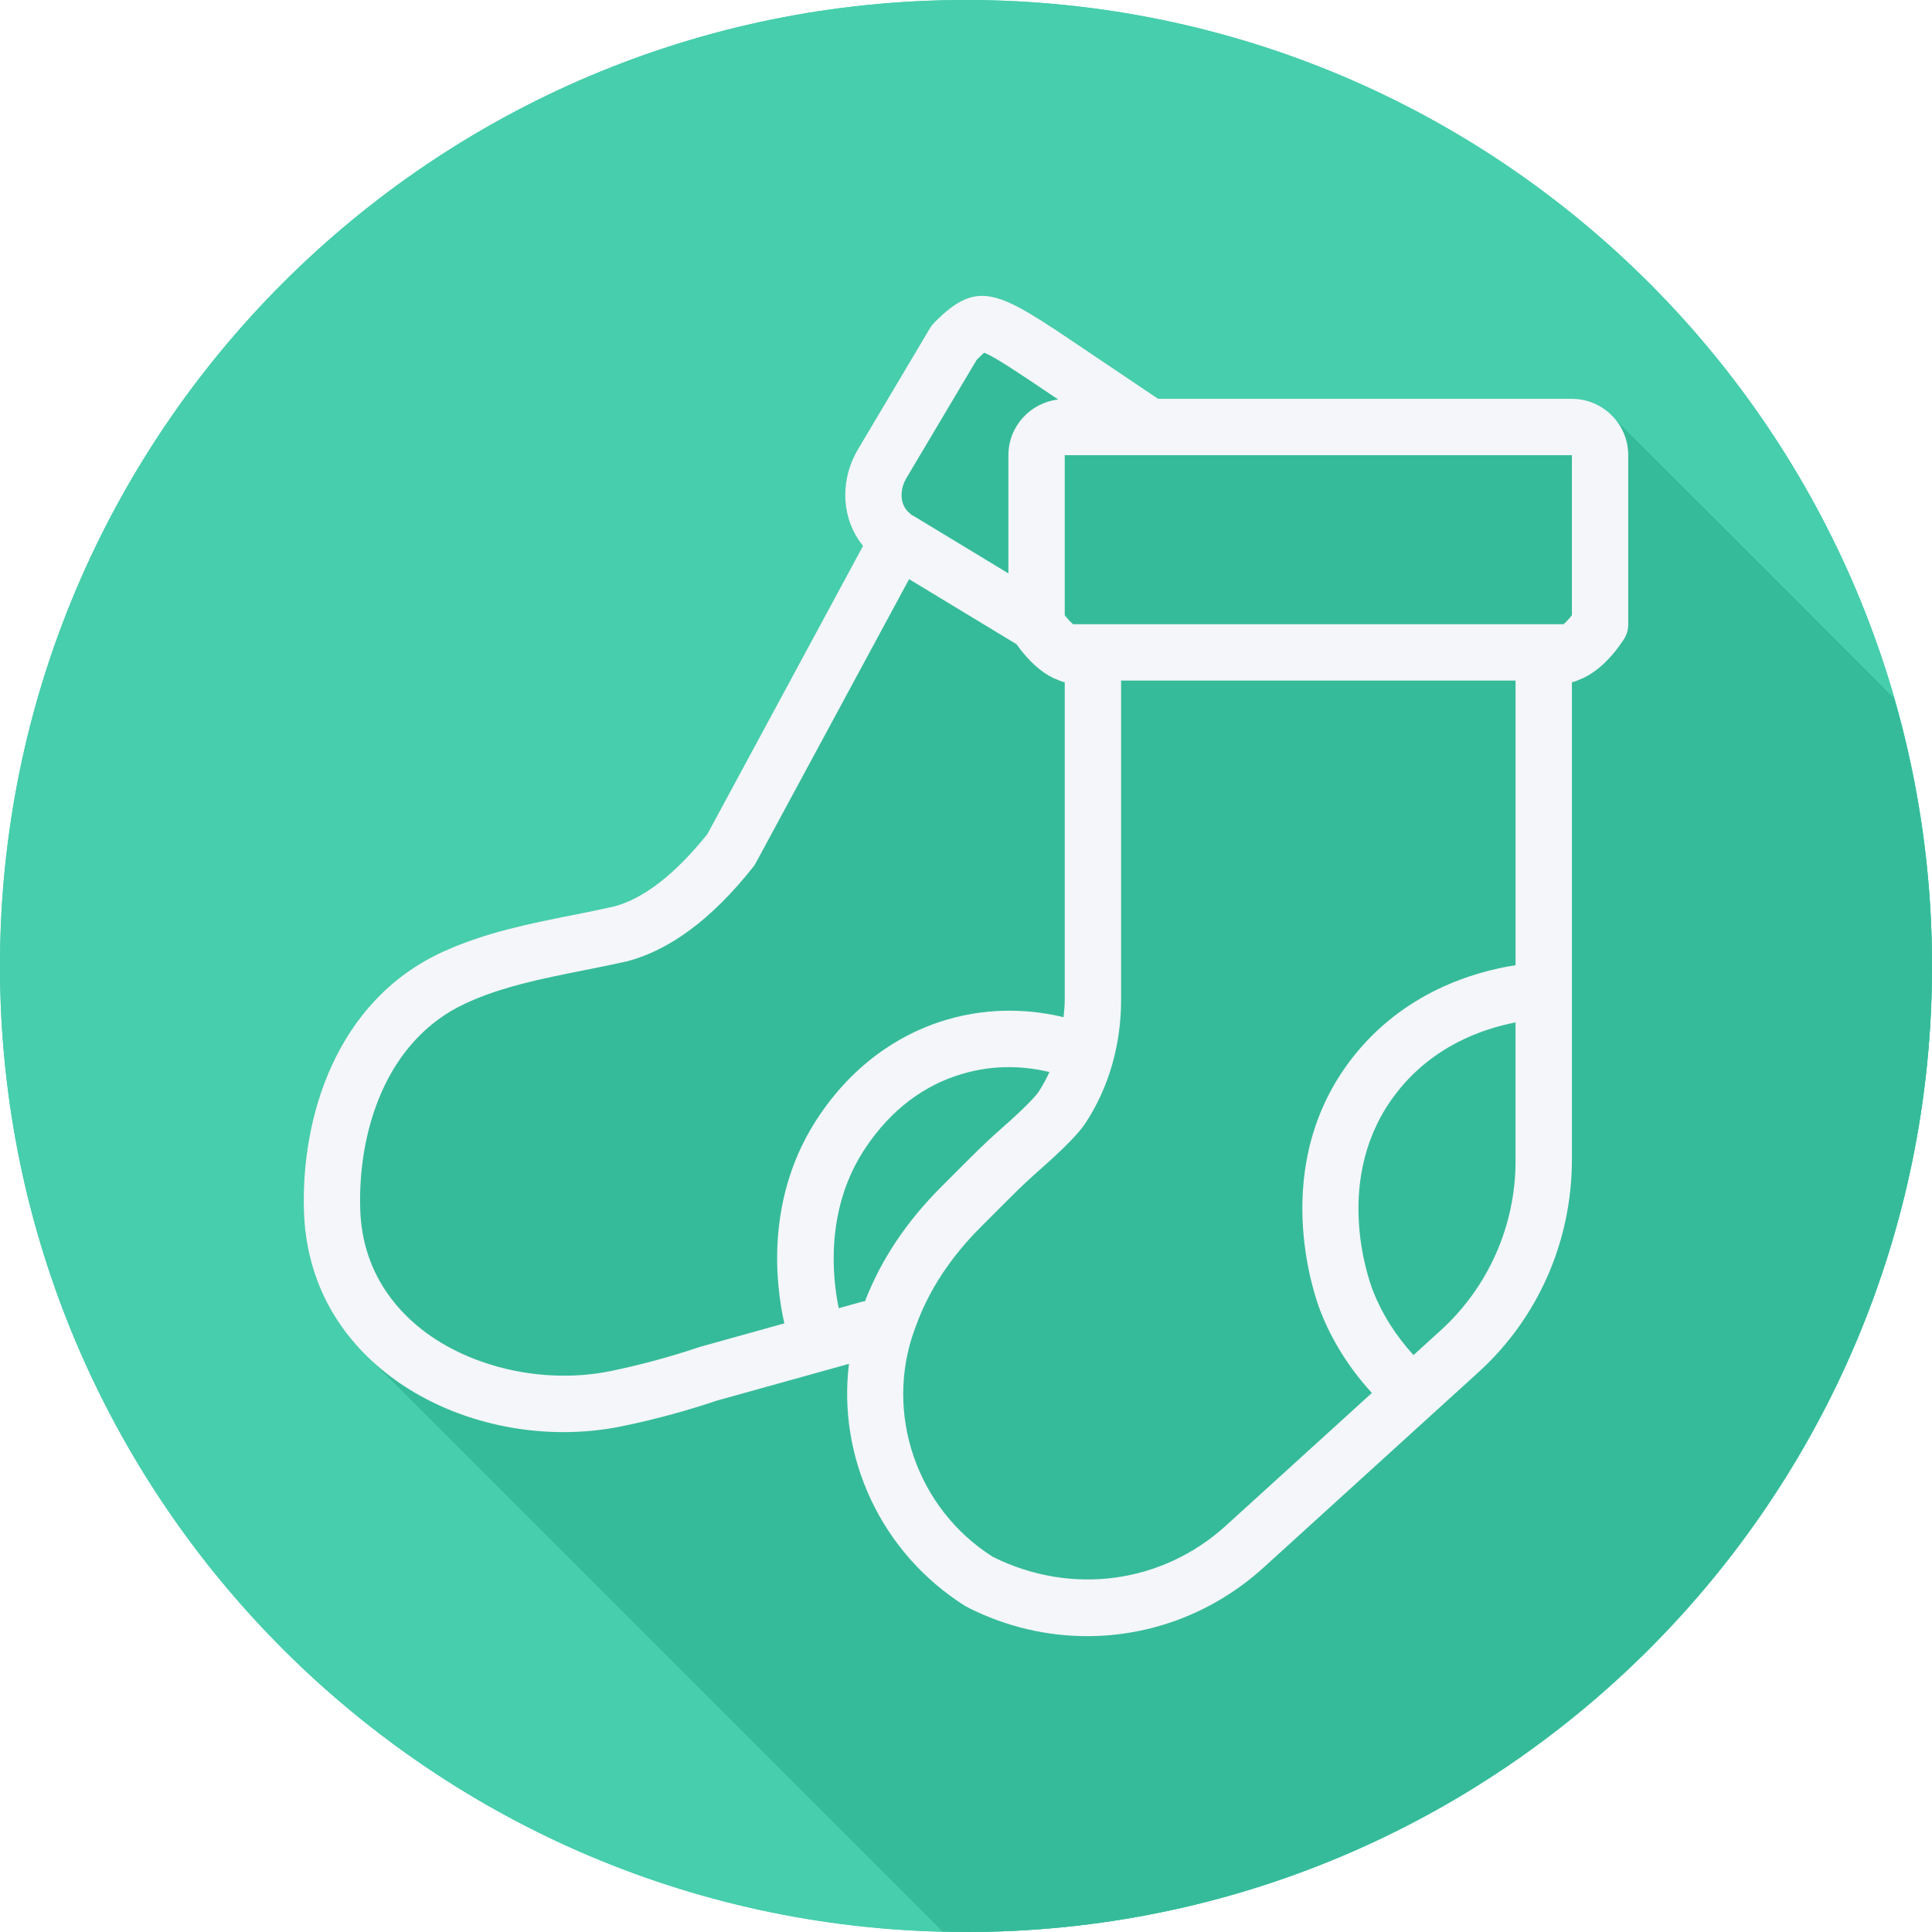
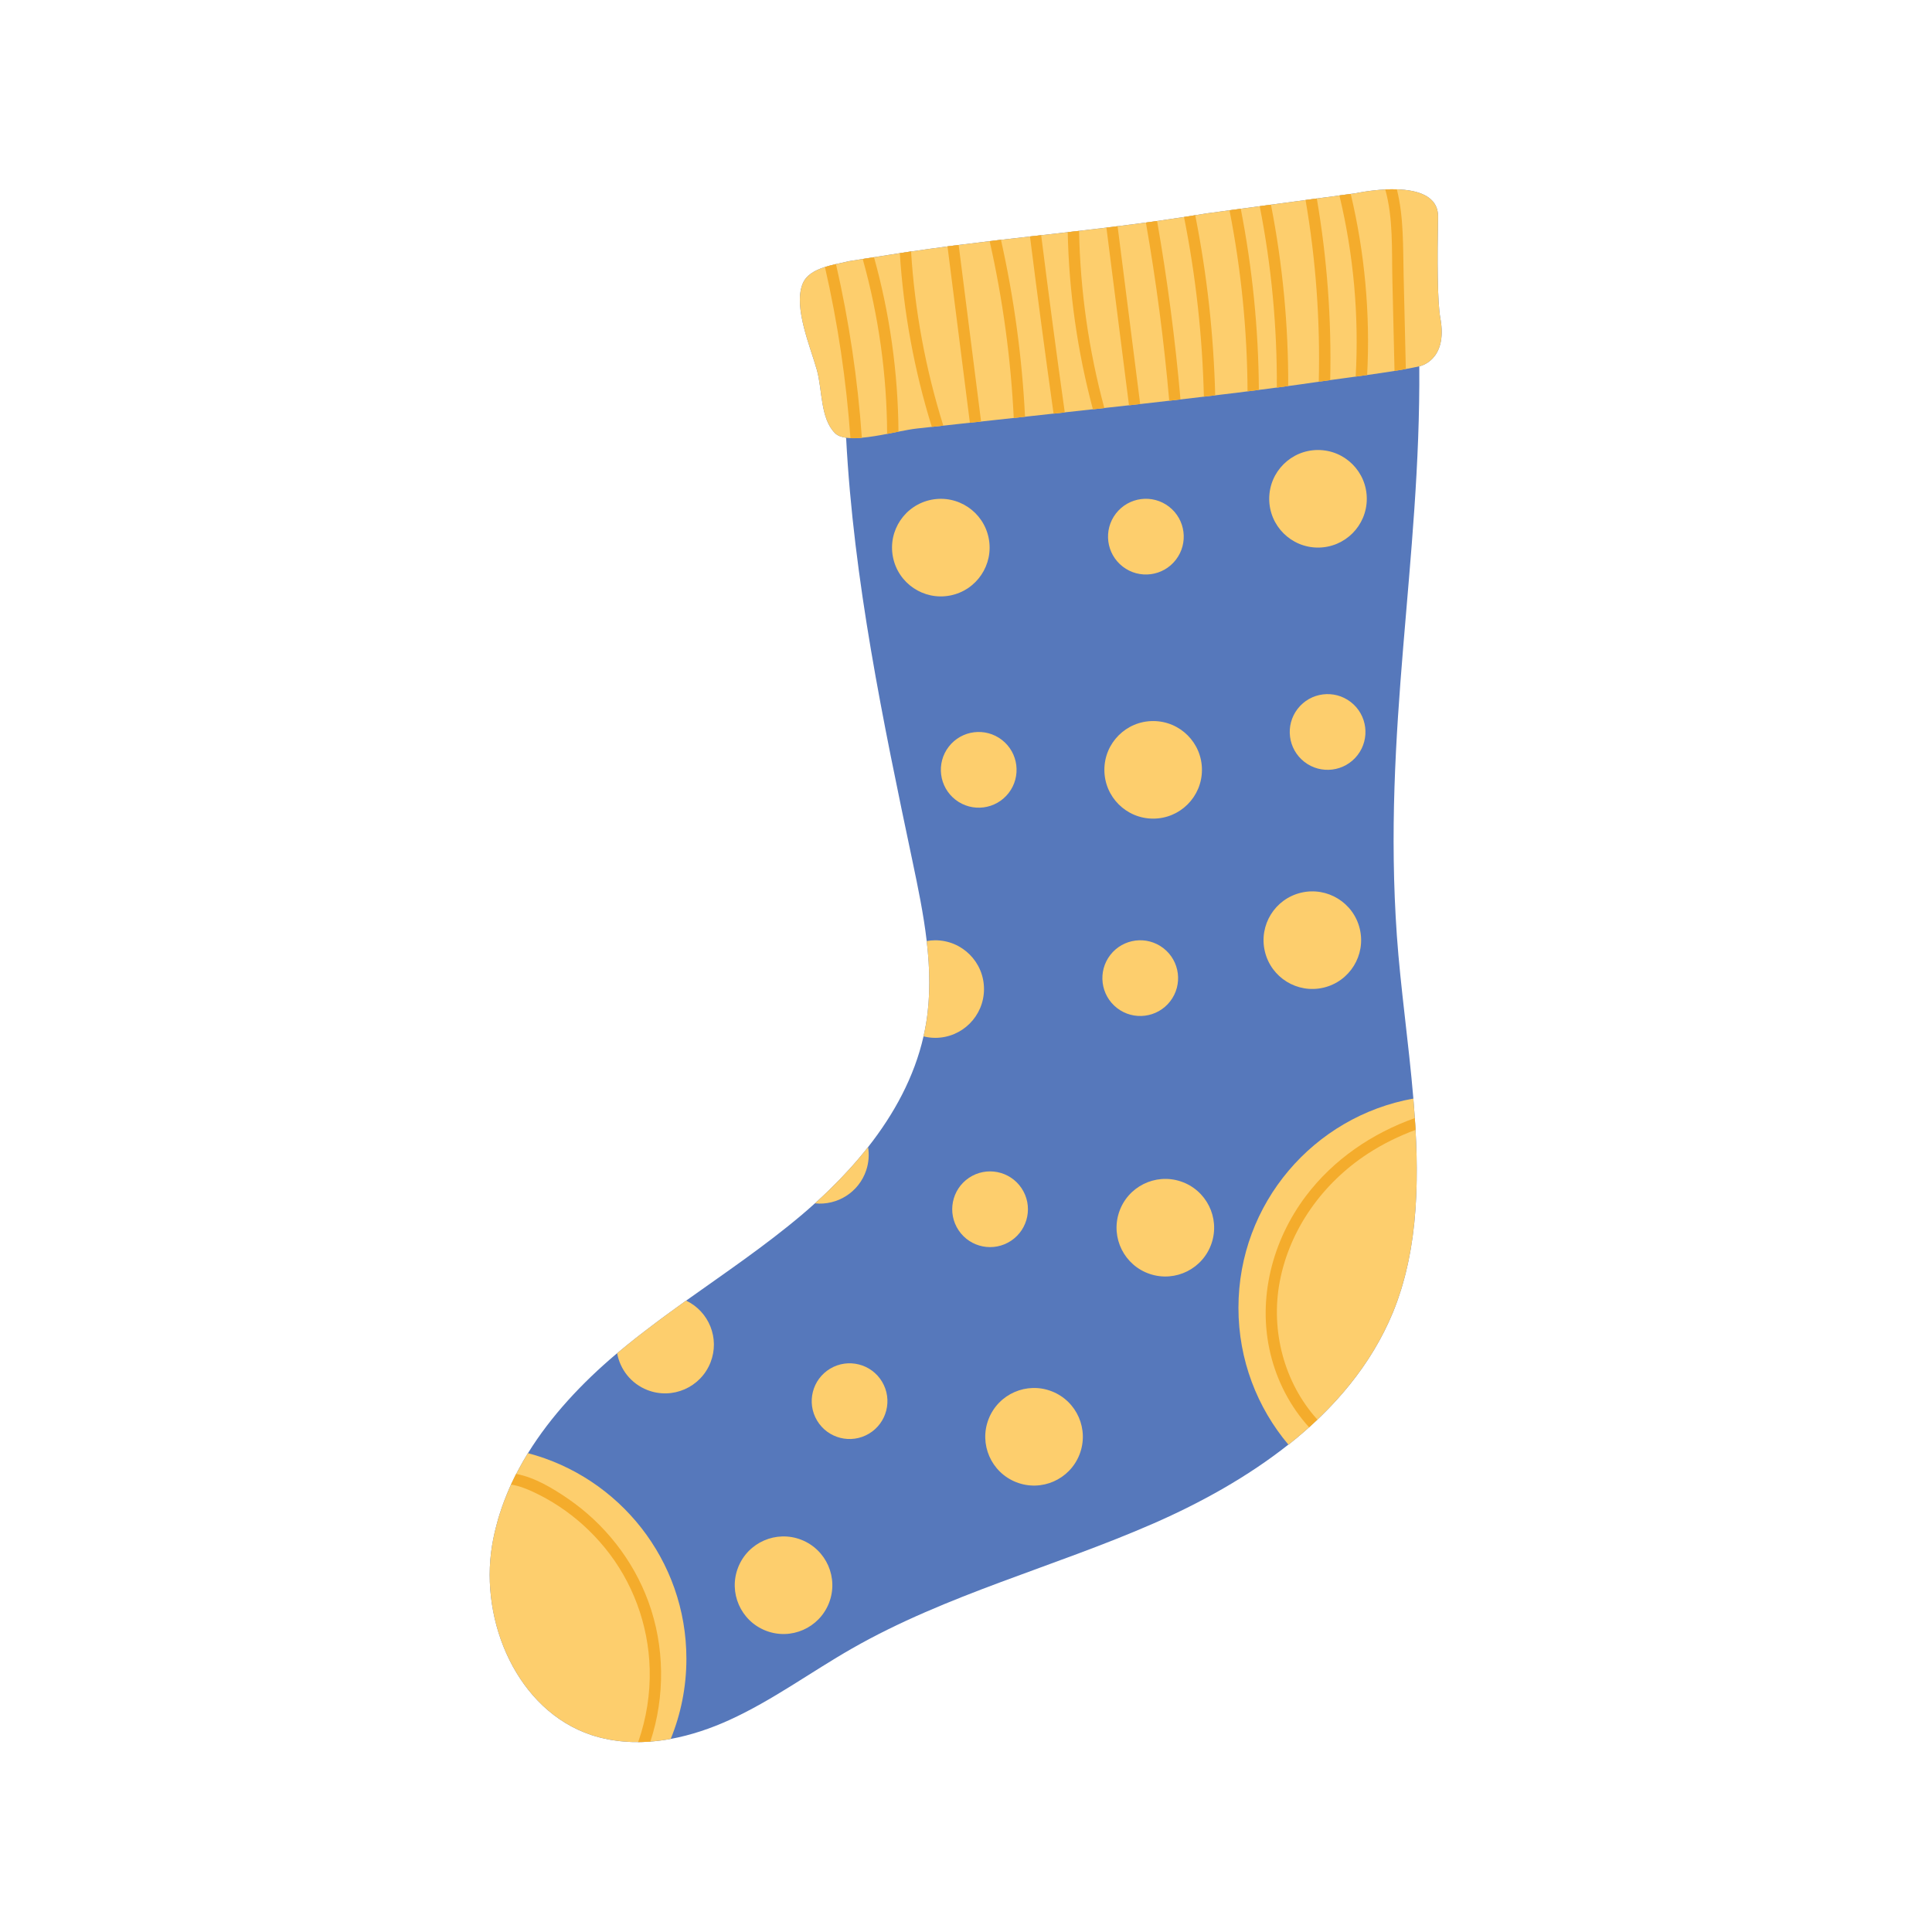
- <svg xmlns="http://www.w3.org/2000/svg" height="800px" width="800px" version="1.1" id="Layer_1" viewBox="0 0 512 512" xml:space="preserve">
-   <path id="SVGCleanerId_0" style="fill:#47CEAC;" d="M0,256.006C0,397.402,114.606,512.004,255.996,512  C397.394,512.004,512,397.402,512,256.006C512.009,114.61,397.394,0,255.996,0C114.606,0,0,114.614,0,256.006z" />
+ <svg xmlns="http://www.w3.org/2000/svg" version="1.1" id="Capa_2" x="0px" y="0px" viewBox="0 0 2122 2122" style="enable-background:new 0 0 2122 2122;" xml:space="preserve">
  <g>
-     <path id="SVGCleanerId_0_1_" style="fill:#47CEAC;" d="M0,256.006C0,397.402,114.606,512.004,255.996,512   C397.394,512.004,512,397.402,512,256.006C512.009,114.61,397.394,0,255.996,0C114.606,0,0,114.614,0,256.006z" />
+     <path style="fill:#5678BB;" d="M1582.025,349.644c-3.35-18.424-3.396-64.964-2.547-111.245c0.427-23.26-22.419-29.742-45.253-30.44   h-0.011c-1.979-0.06-3.953-0.068-5.914-0.049l-0.929,0.01c-1.979,0.031-3.944,0.091-5.872,0.186h-0.003   c-17.638,0.875-32.458,4.137-32.458,4.137l-16.536,2.234l-1.366,0.184l-24.833,3.355l-8.889,1.201l-41.46,5.6l-6.636,0.897   l-35.119,4.743l-3.784,0.511l-25.633,3.463c-4.006,0.676-8.008,1.304-12.012,1.951c-4.105,0.663-8.211,1.335-12.314,1.971   c-9.921,1.537-19.836,2.983-29.75,4.378c-4.043,0.57-8.086,1.15-12.128,1.698c-10.361,1.406-20.718,2.736-31.075,4.033   c-4.093,0.513-8.186,1.034-12.278,1.533c-11.306,1.38-22.61,2.706-33.914,4.015c-2.861,0.333-5.723,0.668-8.585,0.996   c-12.075,1.386-24.152,2.752-36.229,4.122c-1.742,0.198-3.483,0.395-5.224,0.593c-10.621,1.206-21.244,2.428-31.869,3.667   c-4.144,0.484-8.288,0.965-12.434,1.457c-11.339,1.347-22.682,2.757-34.028,4.205c-0.001-0.005-0.001-0.01-0.002-0.015   c-4.091,0.52-8.181,1.034-12.273,1.571c0.001,0.007,0.002,0.015,0.003,0.022c-13.326,1.754-26.66,3.628-40.003,5.601   c-0.001-0.017-0.002-0.035-0.004-0.053c-4.099,0.606-8.199,1.243-12.299,1.874l-0.059,0.009c-4.041,0.622-8.081,1.226-12.123,1.875   c-8.357,1.342-16.719,2.648-25.08,3.962c-1.183,0.187-2.366,0.375-3.549,0.56c-3.424,0.537-6.845,1.089-10.27,1.622   c-1.354,0.152-2.688,0.363-4.004,0.633l-0.996,0.157l-0.477,0.144c-4.297,1.029-8.937,1.982-13.615,3.05l-0.007,0.001   c-1.976,0.451-3.955,0.927-5.92,1.437l-0.417,0.111c-1.947,0.511-3.88,1.055-5.771,1.654l-0.004,0.002   c-11.209,3.555-21.038,8.931-24.846,19.222c-9.607,25.961,8.972,68.67,16.081,94.217c5.939,21.342,3.59,52.834,19.797,69.041   c2.78,2.78,7.039,4.33,12.218,5.066c8.206,156.533,40.482,311.096,72.818,464.667c6.124,29.084,12.251,58.575,15.709,88.128   c0.436,3.726,0.827,7.453,1.173,11.182l0.023,0.229c0.331,3.595,0.61,7.189,0.847,10.783l0.049,0.641   c0.219,3.4,0.378,6.8,0.504,10.2l0.057,1.224c0.108,3.234,0.15,6.466,0.165,9.698c0.003,0.565,0.026,1.13,0.026,1.695   c-0.002,3.038-0.077,6.073-0.167,9.107c-0.023,0.756-0.018,1.514-0.046,2.271c-0.108,2.88-0.296,5.756-0.491,8.634   c-0.061,0.901-0.088,1.802-0.158,2.704c-0.222,2.862-0.531,5.721-0.846,8.579c-0.1,0.905-0.161,1.811-0.27,2.716   c-0.454,3.754-0.989,7.503-1.615,11.248c-0.776,4.641-1.735,9.226-2.768,13.785c-10.11,44.579-32.282,85.226-60.892,121.594   c-12.934,16.442-27.173,31.999-42.214,46.648c-0.46,0.448-0.92,0.894-1.381,1.339c-4.849,4.69-9.77,9.299-14.769,13.797   c-4.757,4.28-9.552,8.502-14.41,12.608c-40.28,34.038-84.078,63.608-127.04,94.237c-0.013-0.006-0.024-0.014-0.037-0.02   c-1.679,1.196-3.34,2.414-5.016,3.615c-5.907,4.231-11.79,8.492-17.644,12.79c-3.083,2.263-6.145,4.552-9.209,6.839   c-4.611,3.443-9.189,6.929-13.748,10.44c-3.227,2.484-6.463,4.959-9.66,7.482c-6.885,5.436-13.71,10.949-20.423,16.604   c-0.525,0.442-1.074,0.855-1.598,1.298c-36.847,31.219-71.101,67.575-96.407,108.508c-0.025-0.007-0.049-0.015-0.074-0.021   c-3.727,6.025-7.193,12.179-10.511,18.401c-0.782,1.468-1.553,2.94-2.324,4.413c-0.011-0.003-0.023-0.006-0.033-0.009   c-0.153,0.297-0.285,0.603-0.437,0.9c-0.216,0.419-0.448,0.831-0.659,1.251c-1.08,2.146-2.086,4.324-3.113,6.492   c-0.482,1.018-0.991,2.025-1.461,3.048l-0.014,0.029c-0.601,1.308-1.184,2.624-1.766,3.939c-0.934,2.115-1.82,4.25-2.702,6.386   c-1.029,2.492-2.025,4.996-2.981,7.516c-0.782,2.062-1.543,4.13-2.273,6.209c-0.954,2.715-1.844,5.45-2.71,8.196   c-0.613,1.943-1.236,3.881-1.802,5.838c-0.904,3.122-1.708,6.277-2.492,9.437c-0.407,1.638-0.858,3.261-1.232,4.909   c-1.097,4.839-2.079,9.715-2.884,14.644c-13.726,84.073,28.2,181.028,109.014,207.968c3.322,1.107,6.673,2.068,10.04,2.928   c1.077,0.275,2.163,0.486,3.243,0.737c2.317,0.537,4.636,1.056,6.97,1.483c1.245,0.228,2.495,0.408,3.743,0.606   c2.214,0.349,4.43,0.674,6.655,0.93c1.257,0.145,2.516,0.266,3.776,0.381c2.272,0.209,4.548,0.375,6.828,0.491   c1.187,0.061,2.373,0.119,3.563,0.155c2.453,0.075,4.909,0.091,7.368,0.064c1.006-0.01,2.011-0.005,3.018-0.032   c2.588-0.068,5.176-0.208,7.766-0.382c0.634-0.041,1.267-0.057,1.902-0.107h0.015c0-0.001,0-0.001,0-0.002l0.7-0.053   c7.241-0.584,14.478-1.558,21.68-2.887h0.001c22.122-4.086,43.895-11.444,64.282-20.72c47.363-21.55,89.594-52.752,134.77-78.571   c103.918-59.392,221.699-89.437,331.345-137.438c51.983-22.756,103.349-51.213,147.98-86.527c0.028,0.034,0.055,0.069,0.083,0.102   c3.025-2.392,6.016-4.82,8.976-7.276l0.862-0.727c2.661-2.219,5.297-4.463,7.902-6.735c0.479-0.419,0.95-0.844,1.428-1.263   c1.175-1.034,2.326-2.087,3.488-3.132l0.005-0.005c1.212-1.087,2.436-2.162,3.634-3.262c0.604-0.554,1.2-1.116,1.8-1.674   c2.194-2.036,4.368-4.091,6.515-6.168c0.698-0.677,1.389-1.36,2.082-2.042c2.021-1.983,4.022-3.982,5.998-6.002   c0.763-0.781,1.52-1.568,2.276-2.353c1.87-1.944,3.72-3.904,5.547-5.882c0.813-0.879,1.62-1.764,2.424-2.65   c1.731-1.909,3.44-3.833,5.13-5.775c0.85-0.975,1.696-1.954,2.536-2.938c1.609-1.887,3.194-3.792,4.764-5.709   c0.862-1.053,1.722-2.105,2.571-3.166c1.506-1.883,2.985-3.785,4.453-5.698c0.862-1.123,1.726-2.245,2.574-3.377   c1.409-1.883,2.788-3.79,4.158-5.701c0.851-1.186,1.707-2.368,2.542-3.565c1.324-1.897,2.612-3.819,3.897-5.743   c0.829-1.242,1.667-2.477,2.479-3.731c1.245-1.921,2.45-3.869,3.656-5.817c0.795-1.285,1.604-2.56,2.38-3.856   c1.181-1.971,2.317-3.971,3.457-5.97c0.745-1.306,1.508-2.599,2.235-3.917c1.142-2.071,2.233-4.174,3.329-6.273   c0.666-1.275,1.356-2.535,2.005-3.82c1.165-2.309,2.271-4.655,3.381-7c0.525-1.109,1.079-2.2,1.591-3.317   c1.593-3.474,3.129-6.983,4.597-10.535c1.722-4.166,3.326-8.379,4.85-12.621c0.497-1.38,0.942-2.781,1.418-4.169   c0.991-2.89,1.966-5.785,2.872-8.709c0.509-1.642,0.98-3.297,1.462-4.949c0.794-2.72,1.568-5.447,2.292-8.192   c0.455-1.724,0.89-3.453,1.318-5.185c0.679-2.748,1.324-5.508,1.938-8.28c0.377-1.703,0.753-3.406,1.105-5.118   c0.604-2.932,1.162-5.882,1.698-8.839c0.28-1.547,0.577-3.089,0.839-4.643c0.591-3.503,1.122-7.027,1.624-10.561   c0.144-1.016,0.313-2.022,0.449-3.039c0.631-4.69,1.194-9.402,1.678-14.141l0-0.012c0.476-4.659,0.873-9.344,1.217-14.045   c0.082-1.127,0.142-2.261,0.217-3.39c0.241-3.617,0.457-7.242,0.625-10.882c0.063-1.354,0.11-2.712,0.163-4.067   c0.137-3.482,0.249-6.972,0.325-10.473c0.029-1.352,0.054-2.706,0.075-4.06c0.055-3.627,0.081-7.261,0.077-10.905   c-0.001-1.165,0.002-2.328-0.005-3.495c-0.025-4.114-0.085-8.236-0.178-12.368c-0.016-0.675-0.023-1.348-0.04-2.024   c-0.218-8.7-0.602-17.439-1.078-26.193c-0.006-0.114-0.008-0.229-0.014-0.343l0-0.006c-0.006-0.106-0.014-0.213-0.02-0.318   c-0.226-4.108-0.482-8.219-0.757-12.334c-0.006-0.099-0.011-0.197-0.018-0.295l0-0.008c-0.003-0.044-0.007-0.086-0.01-0.13   c-0.476-7.096-0.994-14.198-1.59-21.304c0-0.003,0-0.005,0-0.008l0,0c-5.12-61.049-14.148-122.193-18.126-178.89   c-15.855-226,26.224-410.822,24.635-625.387l0.158-0.034C1559.028,402.294,1590.517,396.35,1582.025,349.644z" />
+     <path style="fill:#FDCE6D;" d="M1582.025,349.644c-3.35-18.424-3.396-64.964-2.547-111.245c0.427-23.26-22.419-29.742-45.253-30.44   h-0.011c-1.979-0.06-3.953-0.068-5.914-0.049l-0.929,0.01c-1.979,0.031-3.944,0.091-5.872,0.186h-0.003   c-17.638,0.875-32.458,4.137-32.458,4.137l-16.536,2.233l-1.366,0.185l-24.833,3.355l-8.889,1.201l-41.46,5.6l-6.636,0.896   l-35.119,4.744l-3.784,0.511l-25.633,3.463c-4.006,0.676-8.008,1.303-12.012,1.951c-4.105,0.663-8.211,1.335-12.314,1.971   c-9.921,1.537-19.836,2.983-29.75,4.378c-4.043,0.569-8.086,1.15-12.128,1.698c-10.361,1.407-20.718,2.736-31.075,4.034   c-4.093,0.513-8.186,1.034-12.278,1.533c-11.306,1.38-22.61,2.706-33.914,4.015c-2.861,0.333-5.723,0.668-8.585,0.996   c-12.075,1.386-24.152,2.752-36.229,4.122c-1.741,0.197-3.482,0.395-5.224,0.593c-10.621,1.206-21.244,2.428-31.869,3.667   c-4.144,0.484-8.288,0.965-12.434,1.457c-11.338,1.347-22.682,2.757-34.028,4.205c0-0.005-0.001-0.01-0.002-0.015   c-4.091,0.52-8.181,1.034-12.273,1.571c0.001,0.007,0.002,0.015,0.003,0.022c-13.326,1.755-26.66,3.628-40.003,5.602   c-0.001-0.017-0.002-0.035-0.004-0.053c-4.099,0.606-8.199,1.243-12.299,1.874l-0.059,0.009c-4.041,0.622-8.08,1.226-12.123,1.875   c-8.357,1.342-16.72,2.648-25.081,3.962c-1.183,0.187-2.366,0.375-3.549,0.56c-3.424,0.537-6.845,1.089-10.27,1.622   c-1.354,0.152-2.688,0.363-4.004,0.633l-0.995,0.157l-0.477,0.145c-4.297,1.029-8.937,1.982-13.615,3.05l-0.007,0.001   c-1.976,0.451-3.955,0.927-5.92,1.437l-0.417,0.111c-1.947,0.511-3.88,1.055-5.771,1.654l-0.004,0.002   c-11.209,3.555-21.038,8.931-24.846,19.222c-9.607,25.961,8.972,68.67,16.082,94.217c5.939,21.342,3.589,52.834,19.797,69.041   c2.78,2.779,7.039,4.33,12.218,5.066c1.496,0.213,3.088,0.34,4.729,0.422c0.001,0.009,0.002,0.02,0.003,0.03   c0.113,0.005,0.24-0.004,0.353,0.001c1.811,0.079,3.7,0.085,5.66,0.022l0.22-0.011c2.045-0.072,4.154-0.207,6.322-0.402   c-0.002-0.031-0.005-0.062-0.008-0.094c8.806-0.78,18.362-2.386,27.77-4.214c0,0.001,0,0.002,0,0.002   c3.183-0.62,6.256-1.234,9.324-1.844c1.033-0.206,2.123-0.42,3.139-0.621c7.544-1.496,14.546-2.817,20.234-3.446   c19.391-2.144,38.79-4.241,58.188-6.347l0.88-0.096c19.797-2.149,39.593-4.319,59.392-6.462l0.315-0.034   c10.447-1.131,20.889-2.313,31.335-3.452c0.003,0.016,0.005,0.033,0.007,0.05c4.104-0.446,8.207-0.889,12.311-1.336   c-0.003-0.023-0.006-0.047-0.009-0.071c10.291-1.126,20.582-2.263,30.873-3.401c0.006,0.023,0.011,0.045,0.017,0.069   c4.188-0.462,8.373-0.939,12.56-1.403c-0.005-0.016-0.009-0.033-0.013-0.05c9.029-1.002,18.063-1.971,27.091-2.985   c0,0.004,0.001,0.008,0.001,0.012c2.776-0.312,5.554-0.62,8.331-0.929c1.323-0.148,2.645-0.294,3.967-0.443   c10.635-1.202,21.268-2.419,31.899-3.646l0.292-0.034c25.154-2.904,50.303-5.84,75.432-8.931c3.434-0.423,6.863-0.891,10.296-1.321   c1.844-0.231,3.687-0.472,5.53-0.71c2.305-0.297,4.61-0.591,6.915-0.887c0-0.005,0-0.009,0-0.015   c6.574-0.841,13.146-1.703,19.717-2.573c0,0.019,0,0.04,0,0.059c2.47-0.329,4.937-0.68,7.404-1.026   c12.9-1.736,25.791-3.533,38.666-5.443l1.079-0.152c3.444-0.512,7.308-1.061,11.483-1.641c8.355-1.161,17.963-2.446,27.984-3.819   l0.098-0.013c4.055-0.555,8.181-1.128,12.315-1.709l0.166-0.023c10.252-1.442,20.535-2.952,30.072-4.495l0.025-0.004   c2.134-0.346,4.223-0.694,6.264-1.04l0.125-0.021c2.028-0.346,4.007-0.693,5.935-1.041l0.075-0.012v-0.001   c5.448-0.984,10.479-1.972,14.789-2.956l0.158-0.034C1559.028,402.294,1590.517,396.35,1582.025,349.644z" />
+     <g>
+       <path style="fill:#FDCE6D;" d="M579.808,1596.063c-3.728,6.025-7.194,12.179-10.512,18.401c-0.782,1.468-1.553,2.94-2.324,4.413    c-0.011-0.003-0.023-0.006-0.033-0.009c-0.153,0.297-0.285,0.603-0.437,0.9c-0.216,0.419-0.448,0.831-0.659,1.251    c-1.08,2.146-2.086,4.324-3.113,6.492c-0.482,1.018-0.991,2.025-1.461,3.047l-0.014,0.03c-0.601,1.308-1.184,2.624-1.766,3.939    c-0.934,2.116-1.82,4.25-2.702,6.386c-1.029,2.492-2.025,4.996-2.981,7.516c-0.782,2.062-1.542,4.13-2.273,6.209    c-0.954,2.715-1.844,5.45-2.71,8.196c-0.613,1.943-1.236,3.881-1.802,5.838c-0.904,3.122-1.708,6.276-2.492,9.437    c-0.407,1.638-0.858,3.261-1.231,4.909c-1.098,4.839-2.079,9.715-2.884,14.644c-13.726,84.073,28.201,181.028,109.014,207.968    c3.322,1.107,6.673,2.068,10.04,2.928c1.077,0.275,2.163,0.486,3.243,0.737c2.317,0.537,4.636,1.056,6.97,1.483    c1.245,0.228,2.494,0.408,3.743,0.606c2.213,0.349,4.43,0.674,6.655,0.93c1.257,0.145,2.516,0.266,3.776,0.381    c2.272,0.208,4.548,0.375,6.828,0.491c1.187,0.061,2.373,0.119,3.563,0.155c2.453,0.075,4.909,0.091,7.368,0.064    c1.006-0.01,2.011-0.005,3.018-0.033c2.588-0.068,5.176-0.207,7.766-0.381c0.634-0.041,1.267-0.057,1.902-0.107h0.015    c0,0,0,0,0-0.001l0.7-0.053c7.241-0.584,14.478-1.558,21.68-2.887h0.001c11.065-27.168,17.211-56.864,17.211-88.007    C753.908,1713.503,679.995,1622.354,579.808,1596.063z" />
+       <path style="fill:#FDCE6D;" d="M1556.068,1281.938c-0.025-4.114-0.085-8.236-0.178-12.368c-0.016-0.675-0.023-1.347-0.04-2.023    c-0.221-8.815-0.606-17.667-1.092-26.537l0-0.006c-0.237-4.312-0.505-8.63-0.794-12.948l0-0.008c-0.479-7.142-1-14.289-1.6-21.441    c-109.214,19.552-192.128,114.958-192.128,229.796c0,57.303,20.673,109.755,54.923,150.388c3.025-2.392,6.016-4.82,8.976-7.276    l0.862-0.727c2.661-2.219,5.297-4.463,7.902-6.734c0.479-0.419,0.95-0.844,1.428-1.263c1.175-1.034,2.326-2.087,3.488-3.132    l0.005-0.005c1.212-1.087,2.436-2.162,3.634-3.262c0.604-0.554,1.2-1.116,1.801-1.673c2.194-2.036,4.367-4.091,6.514-6.168    c0.699-0.677,1.389-1.36,2.082-2.042c2.021-1.983,4.022-3.982,5.998-6.002c0.763-0.781,1.52-1.568,2.276-2.353    c1.87-1.944,3.72-3.904,5.547-5.882c0.813-0.879,1.62-1.764,2.424-2.65c1.731-1.909,3.44-3.833,5.13-5.775    c0.85-0.976,1.696-1.954,2.536-2.938c1.609-1.886,3.194-3.792,4.764-5.708c0.862-1.053,1.722-2.105,2.571-3.166    c1.506-1.883,2.985-3.786,4.453-5.698c0.862-1.123,1.726-2.245,2.574-3.377c1.409-1.883,2.788-3.789,4.158-5.7    c0.851-1.186,1.707-2.368,2.542-3.565c1.324-1.897,2.612-3.819,3.897-5.743c0.829-1.242,1.667-2.477,2.479-3.731    c1.245-1.921,2.45-3.869,3.656-5.817c0.795-1.285,1.604-2.56,2.38-3.856c1.181-1.971,2.317-3.971,3.457-5.97    c0.745-1.306,1.508-2.599,2.235-3.917c1.142-2.071,2.233-4.174,3.329-6.273c0.666-1.276,1.356-2.535,2.005-3.82    c1.165-2.31,2.271-4.655,3.381-7c0.525-1.109,1.079-2.2,1.591-3.317c1.593-3.474,3.129-6.983,4.597-10.535    c1.722-4.166,3.326-8.379,4.85-12.621c0.497-1.38,0.942-2.781,1.418-4.169c0.991-2.89,1.966-5.786,2.872-8.709    c0.509-1.642,0.98-3.297,1.462-4.949c0.794-2.72,1.568-5.447,2.292-8.192c0.455-1.724,0.891-3.453,1.318-5.185    c0.679-2.748,1.324-5.508,1.938-8.28c0.377-1.703,0.753-3.406,1.105-5.118c0.604-2.932,1.162-5.882,1.698-8.839    c0.28-1.547,0.577-3.089,0.839-4.643c0.591-3.503,1.122-7.027,1.624-10.561c0.144-1.016,0.313-2.022,0.449-3.039    c0.631-4.69,1.194-9.402,1.678-14.141l0.001-0.012c0.476-4.659,0.873-9.344,1.216-14.045c0.082-1.127,0.142-2.261,0.217-3.39    c0.241-3.617,0.457-7.243,0.625-10.882c0.063-1.354,0.11-2.712,0.163-4.067c0.137-3.482,0.249-6.972,0.325-10.473    c0.029-1.351,0.054-2.705,0.075-4.06c0.055-3.627,0.081-7.261,0.077-10.905    C1556.072,1284.268,1556.075,1283.104,1556.068,1281.938z" />
+     </g>
+     <g>
+       <path style="fill:#5678BB;" d="M911.223,1306.547c-0.46,0.448-0.92,0.894-1.381,1.339    C910.303,1307.44,910.764,1306.995,911.223,1306.547z" />
+       <path style="fill:#F4AC2C;" d="M934.053,481.267c1.917,0.091,3.929,0.092,6.013,0.024l0.22-0.011    c2.045-0.072,4.154-0.207,6.322-0.402c-4.535-64.219-14.04-128.055-28.417-190.814l-0.007,0.001    c-1.976,0.451-3.955,0.927-5.92,1.437l-0.417,0.111c-1.947,0.511-3.88,1.055-5.771,1.654l-0.004,0.001    C920.23,355.125,929.567,417.984,934.053,481.267z" />
+       <path style="fill:#F4AC2C;" d="M974.37,476.572c3.183-0.62,6.256-1.234,9.324-1.844c1.033-0.206,2.123-0.421,3.139-0.622    c-0.468-64.71-9.503-129.267-26.877-191.609c-2.951,0.467-5.903,0.933-8.855,1.399c-1.183,0.187-2.366,0.375-3.549,0.56    C965.081,346.986,974.087,411.644,974.37,476.572z" />
+       <path style="fill:#F4AC2C;" d="M1023.453,468.873c4.209-0.462,8.42-0.918,12.629-1.378    c-19.453-62.085-31.388-126.352-35.419-191.319c-4.099,0.606-8.199,1.243-12.299,1.874l-0.059,0.009    C992.429,342.804,1004.22,406.937,1023.453,468.873z" />
+       <path style="fill:#F4AC2C;" d="M1052.941,269.034c-4.091,0.52-8.181,1.034-12.273,1.571    c8.196,64.57,16.391,129.139,24.587,193.709l0.88-0.096c3.808-0.414,7.615-0.833,11.422-1.246    C1069.352,398.326,1061.146,333.681,1052.941,269.034z" />
+       <path style="fill:#F4AC2C;" d="M1113.439,459.068c4.029-0.436,8.058-0.875,12.088-1.312l0.315-0.034    c-3.264-65.386-12.131-130.435-26.437-194.335c-4.144,0.484-8.288,0.965-12.434,1.457    C1101.376,328.723,1110.235,393.699,1113.439,459.068z" />
+       <path style="fill:#F4AC2C;" d="M1157.184,454.32c4.104-0.447,8.207-0.889,12.311-1.336    c-9.138-64.819-17.756-129.71-25.925-194.659c-2.357,0.267-4.715,0.535-7.072,0.802c-1.742,0.198-3.483,0.395-5.224,0.593    C1139.444,324.648,1148.055,389.521,1157.184,454.32z" />
+       <path style="fill:#F4AC2C;" d="M1200.375,449.58c4.188-0.461,8.373-0.939,12.56-1.402    c-17.134-63.493-26.462-128.868-27.749-194.618c-1.292,0.15-2.584,0.299-3.875,0.45c-2.861,0.333-5.723,0.668-8.585,0.996    C1174.1,320.687,1183.395,386.117,1200.375,449.58z" />
+       <path style="fill:#F4AC2C;" d="M1240.014,445.154c2.776-0.312,5.553-0.62,8.331-0.93c1.323-0.147,2.645-0.293,3.967-0.443    c-8.27-65.107-16.54-130.213-24.809-195.32c-4.093,0.513-8.186,1.034-12.278,1.533    C1223.488,315.048,1231.751,380.101,1240.014,445.154z" />
+       <path style="fill:#F4AC2C;" d="M1284.212,440.136L1284.212,440.136l0.291-0.034c4.022-0.466,8.039-0.96,12.061-1.429    c-5.756-65.653-14.339-131.044-25.674-195.969l-0.185,0.026c-4.043,0.57-8.086,1.15-12.128,1.698    C1269.932,309.267,1278.496,374.56,1284.212,440.136z" />
+       <path style="fill:#F4AC2C;" d="M1322.268,435.629c4.145-0.492,8.292-0.974,12.436-1.472    c-1.695-66.411-8.988-132.622-21.934-197.776c-4.105,0.663-8.211,1.335-12.314,1.971    C1313.419,303.349,1320.656,369.356,1322.268,435.629z" />
+       <path style="fill:#F4AC2C;" d="M1370.232,429.849L1370.232,429.849c1.844-0.231,3.687-0.472,5.53-0.709    c2.305-0.297,4.61-0.592,6.915-0.887c-0.44-66.779-7.119-133.427-19.893-198.956l-8.585,1.159l-3.784,0.511    C1363.257,296.476,1369.891,363.059,1370.232,429.849z" />
+       <path style="fill:#F4AC2C;" d="M1402.394,425.724c4.168-0.556,8.33-1.161,12.496-1.733c0.25-66.827-6.124-133.593-18.936-199.176    l-6.636,0.897l-5.713,0.772C1396.485,292.093,1402.755,358.85,1402.394,425.724z" />
+       <path style="fill:#F4AC2C;" d="M1448.464,419.256L1448.464,419.256l1.079-0.153c3.444-0.512,7.308-1.061,11.483-1.64    c1.514-66.774-3.431-133.608-14.723-199.448l-8.889,1.201l-3.469,0.468C1445.295,285.563,1450.104,352.436,1448.464,419.256z" />
+       <path style="fill:#F4AC2C;" d="M1489.009,413.644L1489.009,413.644l0.098-0.013c4.055-0.556,8.181-1.129,12.315-1.709l0.166-0.023    c3.565-66.754-2.558-133.871-18.027-198.916l-11.059,1.494l-1.366,0.184C1486.738,279.752,1492.743,346.829,1489.009,413.644z" />
+       <path style="fill:#F4AC2C;" d="M1529.302,307.117c0.786,33.43,1.572,66.858,2.358,100.287l0.025-0.004    c2.134-0.345,4.223-0.693,6.264-1.04l0.125-0.021c2.028-0.346,4.007-0.692,5.935-1.041l0.075-0.013v0    c-0.808-34.371-1.616-68.743-2.424-103.114c-0.73-31.032,0.249-63.808-7.434-94.212h-0.011c-1.979-0.06-3.953-0.068-5.914-0.049    l-0.929,0.01c-1.979,0.031-3.944,0.09-5.872,0.186h-0.003C1530.373,239.784,1528.544,274.909,1529.302,307.117z" />
+       <path style="fill:#FDCE6D;" d="M1155.297,1528.183c-27.555-10.799-58.649,2.783-69.448,30.339    c-10.799,27.555,2.784,58.648,30.339,69.448c27.555,10.799,58.648-2.784,69.448-30.339    C1196.435,1570.076,1182.851,1538.983,1155.297,1528.183z" />
+       <path style="fill:#F4AC2C;" d="M1434.29,1313.686c-37.022,49.094-53.384,112.93-38.894,173.237    c7.194,29.943,21.736,57.951,42.418,80.735l0.01-0.01c3.086-2.771,6.128-5.582,9.126-8.432    c-36.553-40.358-51.452-97.696-41.424-151.139c10.917-58.187,47.563-108.85,96.821-140.948    c16.458-10.725,34.076-19.361,52.411-26.12l0-0.006c-0.237-4.312-0.505-8.629-0.794-12.948l0-0.009    C1507.01,1244.756,1464.541,1273.57,1434.29,1313.686z" />
+       <path style="fill:#F4AC2C;" d="M712.136,1759.134c-16.775-45.823-48.171-85.554-88.386-113.102    c-16.168-11.075-36.284-23.365-56.812-27.162c-1.979,3.857-3.863,7.758-5.67,11.69l-0.014,0.03    c8.291,1.195,16.394,4.341,23.973,7.847c10.082,4.664,19.8,10.118,29.068,16.24c18.636,12.311,35.309,27.512,49.524,44.731    c30.972,37.517,48.457,84.957,49.759,133.55c0.735,27.426-3.614,54.591-12.638,80.446c1.807-0.013,3.615-0.058,5.424-0.114    c2.01-0.061,4.022-0.165,6.034-0.294c0.634-0.042,1.267-0.058,1.902-0.107l0.015-0.001    C730.64,1863.302,730.106,1808.222,712.136,1759.134z" />
+       <ellipse transform="matrix(0.9813 -0.1924 0.1924 0.9813 -96.4264 210.1129)" style="fill:#FDCE6D;" cx="1033.383" cy="601.43" rx="53.588" ry="53.589" />
+       <path style="fill:#FDCE6D;" d="M1266.565,899.133c29.596,0,53.589-23.993,53.589-53.589c0-29.596-23.992-53.588-53.589-53.588    c-29.596,0-53.588,23.992-53.588,53.588C1212.977,875.141,1236.969,899.133,1266.565,899.133z" />
+       <circle style="fill:#FDCE6D;" cx="1447.618" cy="547.841" r="53.589" />
+       <path style="fill:#FDCE6D;" d="M1233.118,622.299c18.157,14.06,44.275,10.739,58.335-7.418    c14.061-18.157,10.74-44.274-7.417-58.335c-18.157-14.061-44.275-10.74-58.335,7.417    C1211.64,582.12,1214.961,608.238,1233.118,622.299z" />
+       <path style="fill:#FDCE6D;" d="M1080.771,1086.333c0-29.596-23.992-53.589-53.588-53.589c-3.19,0-6.298,0.331-9.335,0.865v0.001    c0.436,3.726,0.827,7.453,1.173,11.181l0.023,0.229c0.331,3.594,0.61,7.188,0.847,10.782l0.049,0.641    c0.219,3.4,0.378,6.801,0.504,10.2l0.057,1.224c0.108,3.234,0.15,6.466,0.165,9.697c0.003,0.566,0.026,1.131,0.026,1.696    c-0.002,3.037-0.077,6.072-0.167,9.107c-0.023,0.756-0.018,1.514-0.046,2.271c-0.108,2.879-0.296,5.756-0.491,8.633    c-0.061,0.901-0.088,1.803-0.158,2.703c-0.222,2.862-0.531,5.721-0.846,8.579c-0.1,0.905-0.161,1.812-0.27,2.715    c-0.454,3.754-0.989,7.504-1.615,11.249c-0.776,4.641-1.735,9.225-2.768,13.784c4.125,1.018,8.414,1.617,12.854,1.617    C1056.779,1139.921,1080.771,1115.93,1080.771,1086.333z" />
+       <ellipse transform="matrix(0.9732 -0.2298 0.2298 0.9732 -198.7174 358.7988)" style="fill:#FDCE6D;" cx="1441.418" cy="1032.745" rx="53.588" ry="53.589" />
+       <path style="fill:#FDCE6D;" d="M1285.253,1099.785c14.061-18.157,10.74-44.275-7.417-58.335    c-18.157-14.061-44.275-10.739-58.335,7.418c-14.06,18.156-10.74,44.274,7.417,58.335    C1245.075,1121.263,1271.193,1117.942,1285.253,1099.785z" />
+       <path style="fill:#FDCE6D;" d="M710.96,1526.706c27.555,10.8,58.648-2.784,69.448-30.338    c10.325-26.344-1.672-55.875-26.823-67.861c-1.679,1.197-3.34,2.415-5.016,3.615c-5.907,4.232-11.79,8.493-17.644,12.791    c-3.083,2.263-6.145,4.552-9.209,6.839c-4.611,3.443-9.189,6.929-13.748,10.439c-3.227,2.485-6.463,4.959-9.66,7.483    c-6.885,5.436-13.71,10.949-20.423,16.604l-0.055,0.045C681.041,1504.001,693.004,1519.669,710.96,1526.706z" />
+       <path style="fill:#FDCE6D;" d="M880.156,1691.228c-27.555-10.8-58.648,2.783-69.448,30.339    c-10.8,27.555,2.784,58.649,30.339,69.448c27.555,10.8,58.648-2.783,69.448-30.338    C921.295,1733.121,907.712,1702.029,880.156,1691.228z" />
+       <path style="fill:#FDCE6D;" d="M911.809,1503.254c-19.717,11.774-26.155,37.302-14.381,57.019    c11.775,19.718,37.303,26.156,57.019,14.381c19.717-11.774,26.155-37.302,14.381-57.02    C957.054,1497.918,931.526,1491.479,911.809,1503.254z" />
+       <path style="fill:#FDCE6D;" d="M951.406,1285.347c2.829-8.496,3.379-17.191,2.039-25.457l-0.008,0.008    c-12.934,16.442-27.173,31.999-42.214,46.648c-0.46,0.448-0.92,0.893-1.381,1.339c-4.849,4.69-9.77,9.298-14.769,13.797    l-0.016,0.015C919.512,1324.246,943.317,1309.641,951.406,1285.347z" />
+       <path style="fill:#FDCE6D;" d="M1296.871,1297.599c-28.08-9.35-58.424,5.834-67.773,33.913    c-9.35,28.08,5.833,58.424,33.913,67.774c28.08,9.35,58.423-5.833,67.774-33.914    C1340.135,1337.292,1324.952,1306.949,1296.871,1297.599z" />
+       <path style="fill:#FDCE6D;" d="M1110.594,1362.712c19.077-12.785,24.177-38.614,11.392-57.69    c-12.785-19.078-38.614-24.177-57.691-11.393c-19.077,12.785-24.177,38.614-11.393,57.691    C1065.688,1370.396,1091.517,1375.497,1110.594,1362.712z" />
+       <path style="fill:#FDCE6D;" d="M1483.623,771.085c-18.157-14.061-44.275-10.74-58.335,7.417    c-14.061,18.157-10.74,44.274,7.417,58.335c18.157,14.061,44.274,10.74,58.335-7.417    C1505.101,811.263,1501.78,785.145,1483.623,771.085z" />
+       <path style="fill:#FDCE6D;" d="M1107.842,871.003c14.061-18.157,10.74-44.275-7.417-58.336    c-18.157-14.06-44.275-10.739-58.335,7.418c-14.061,18.157-10.74,44.274,7.417,58.335    C1067.664,892.481,1093.781,889.161,1107.842,871.003z" />
+     </g>
  </g>
-   <path style="fill:#36BB9A;" d="M512,256.005c0.001-24.625-3.546-48.409-10.034-70.945c-0.013-0.012-0.023-0.026-0.036-0.036  c-0.461-0.531-72.124-72.193-72.654-72.654c-0.461-0.531-0.954-1.023-1.485-1.485c-2.739-3.152-6.73-5.19-11.223-5.19H306.922  l-20.299-13.662c-22.065-14.853-27.308-18.385-39.055-6.526c-0.423,0.435-0.802,0.915-1.108,1.44l-19.09,32.119  c-4.535,7.62-4.491,17.005,0.102,23.917c0.385,0.583,0.802,1.146,1.239,1.681l-41.25,76.362  c-8.633,10.769-17.091,17.259-24.958,19.25c-3.5,0.784-7.044,1.488-10.595,2.194c-11.47,2.287-23.333,4.645-34.512,9.75  c-28.489,13.008-37.712,44.177-36.845,69.011c0.532,15.264,6.606,28.621,17.577,38.985c0.492,0.499,150.73,150.759,151.243,151.244  c0.126,0.128,0.255,0.253,0.382,0.382c2.082,0.051,4.149,0.158,6.242,0.158C397.394,512.004,512,397.401,512,256.005z" />
-   <path style="fill:#F4F6F9;" d="M416.569,105.695H306.922l-20.299-13.661c-22.065-14.853-27.308-18.386-39.054-6.526  c-0.422,0.434-0.802,0.915-1.108,1.44l-19.089,32.119c-4.535,7.62-4.492,17.004,0.102,23.917c0.386,0.583,0.802,1.145,1.239,1.681  l-41.249,76.362c-8.634,10.77-17.091,17.26-24.959,19.25c-3.5,0.784-7.044,1.488-10.595,2.195  c-11.47,2.286-23.333,4.644-34.511,9.749c-28.489,13.008-37.712,44.177-36.845,69.012c0.598,17.172,8.174,31.952,21.889,42.743  c12.775,10.051,29.808,15.55,46.893,15.55c5.206,0,10.413-0.511,15.509-1.556c8.495-1.746,17.062-4.065,25.084-6.778l35.057-9.758  c-3.045,24.766,8.432,50.07,30.809,64.183c0.219,0.134,1.036,0.555,1.262,0.663c9.924,4.914,20.541,7.317,31.055,7.317  c16.924,0,33.6-6.223,46.79-18.214l56.948-51.771c15.707-14.273,24.719-34.639,24.719-56.317V180.825  c0.86-0.221,1.758-0.592,2.662-1.001c0.132-0.05,0.261-0.089,0.389-0.146c3.387-1.635,7.025-4.7,10.627-10.108  c0.817-1.229,1.254-2.669,1.254-4.142v-44.8C431.502,112.393,424.801,105.695,416.569,105.695z M416.569,163.037  c-0.913,1.181-1.633,1.89-2.228,2.391H284.387c-0.594-0.507-1.311-1.218-2.219-2.391v-42.409h134.4L416.569,163.037L416.569,163.037  z M229.362,344.533l-0.124,0.329c-0.186,0.037-0.368-0.011-0.555,0.041l-6.407,1.785c-1.666-8.012-3.761-26.439,7.21-42.676  c6.65-9.847,15.232-16.384,25.514-19.422c9.14-2.698,17.251-1.89,23.117-0.505c-0.833,1.814-1.774,3.567-2.853,5.222  c-0.751,1.155-3.69,4.313-9.493,9.41c-2.975,2.61-5.841,5.327-8.641,8.123l-7.773,7.777  C240.277,323.691,233.548,333.753,229.362,344.533z M240.205,126.699l18.623-31.332c0.715-0.718,1.451-1.444,1.977-1.889  c2.618,0.941,9.253,5.407,17.478,10.945l2.151,1.447c-7.408,0.873-13.198,7.117-13.198,14.758v31.327l-25.28-15.314  c-0.117-0.071-0.252-0.069-0.372-0.133c-0.153-0.128-0.239-0.306-0.401-0.425c-0.481-0.357-0.905-0.81-1.276-1.375  C238.498,132.591,238.615,129.375,240.205,126.699z M185.539,356.923c-7.824,2.636-15.801,4.798-23.698,6.42  c-17.369,3.566-37.063-0.791-50.166-11.102c-7.081-5.571-15.641-15.564-16.202-31.533c-0.7-20.012,6.322-44.946,28.124-54.902  c9.596-4.382,20.103-6.471,31.23-8.688c3.667-0.73,7.328-1.458,11.141-2.315c11.434-2.891,22.742-11.302,33.6-25.003  c0.277-0.339,0.517-0.704,0.722-1.09l40.635-75.227l28.447,17.234c3.313,4.624,6.636,7.459,9.747,8.961  c0.127,0.059,0.256,0.096,0.386,0.146c0.905,0.41,1.803,0.78,2.663,1.001v84.095c0,1.577-0.166,3.108-0.31,4.644  c-7.777-1.871-18.785-2.945-31.095,0.705c-9.413,2.782-22.889,9.446-33.659,25.382c-14.405,21.341-11.587,44.658-9.247,55.054  L185.539,356.923z M324.853,404.336c-16.8,15.268-40.826,18.63-61.702,8.269c-20.235-12.764-28.941-38.187-20.708-60.445  l0.838-2.227c3.435-8.827,9.027-17.157,16.633-24.758l7.773-7.773c2.566-2.566,5.199-5.065,7.934-7.459  c9.406-8.266,11.477-11.441,12.156-12.483c6.103-9.366,9.326-20.618,9.326-32.539v-84.558h104.533v75.424  c-11.02,1.716-29.663,7.169-43.218,24.508c-22.393,28.635-10.033,63.179-8.546,67.025c3.099,8.036,7.751,15.326,13.69,21.826  L324.853,404.336z M381.802,352.562l-7.205,6.55c-4.691-5.136-8.362-10.871-10.798-17.171c-1.167-3.037-10.938-30.297,6.387-52.449  c9.636-12.329,22.695-16.852,31.449-18.541v36.791C401.635,324.773,394.409,341.11,381.802,352.562z" />
</svg>
